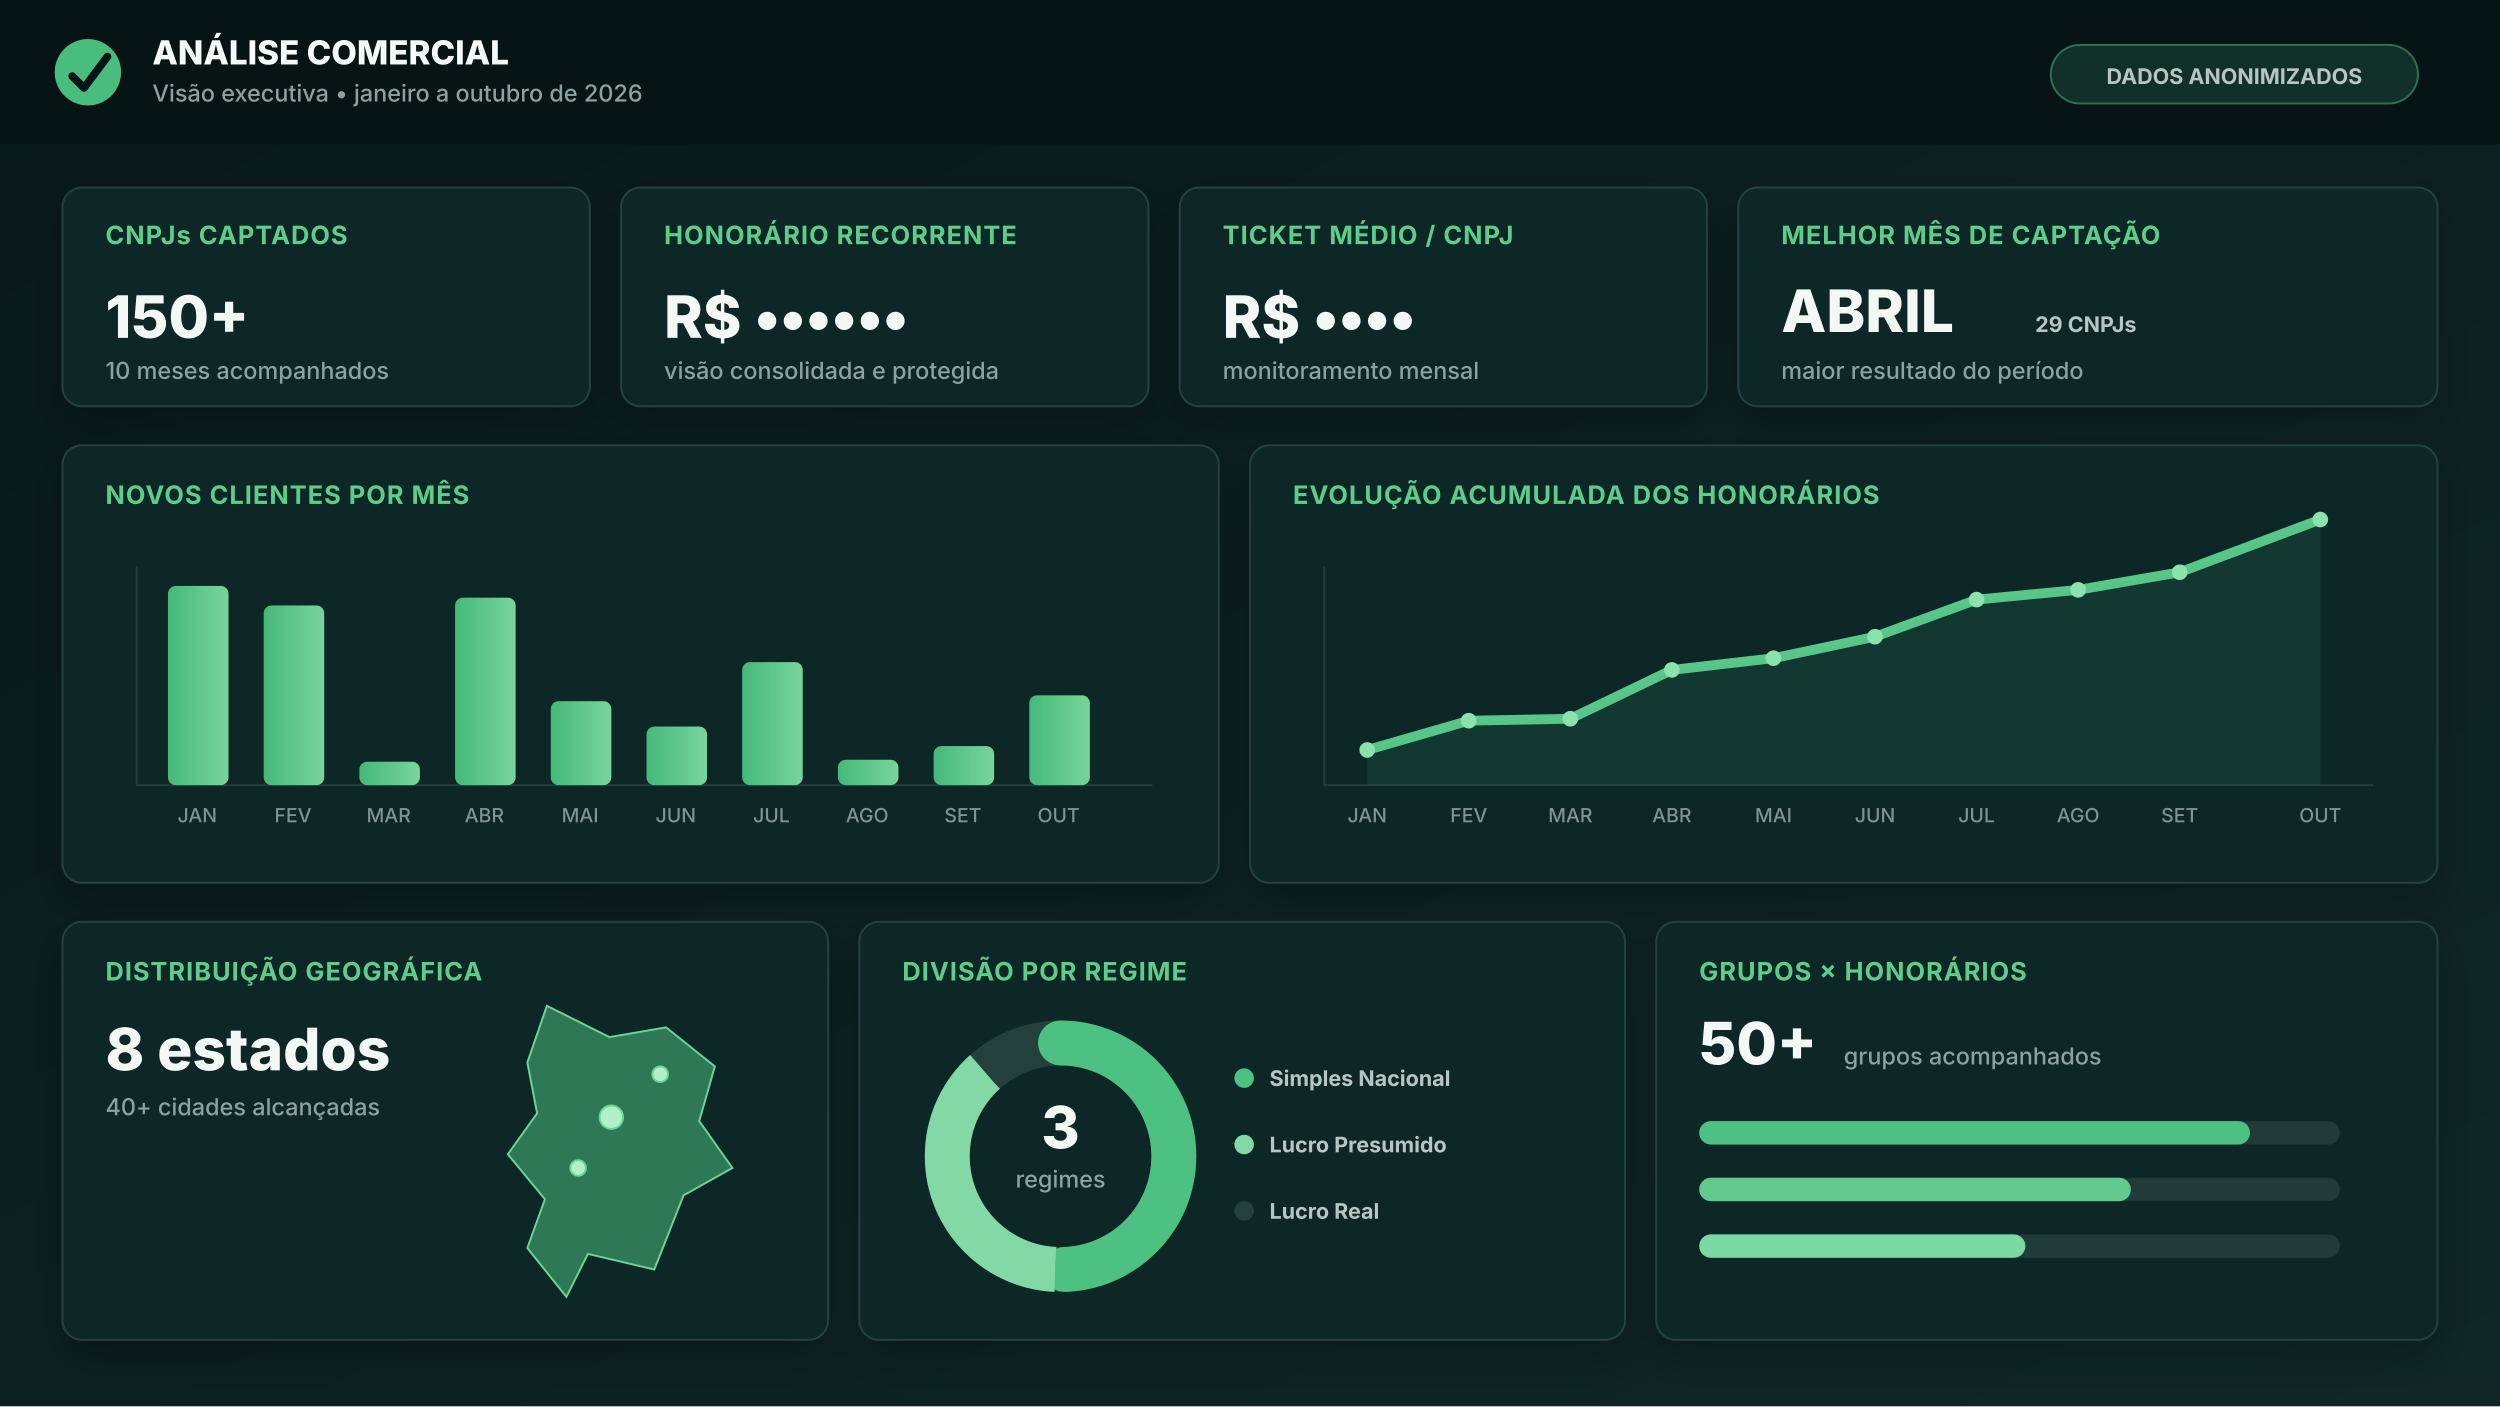
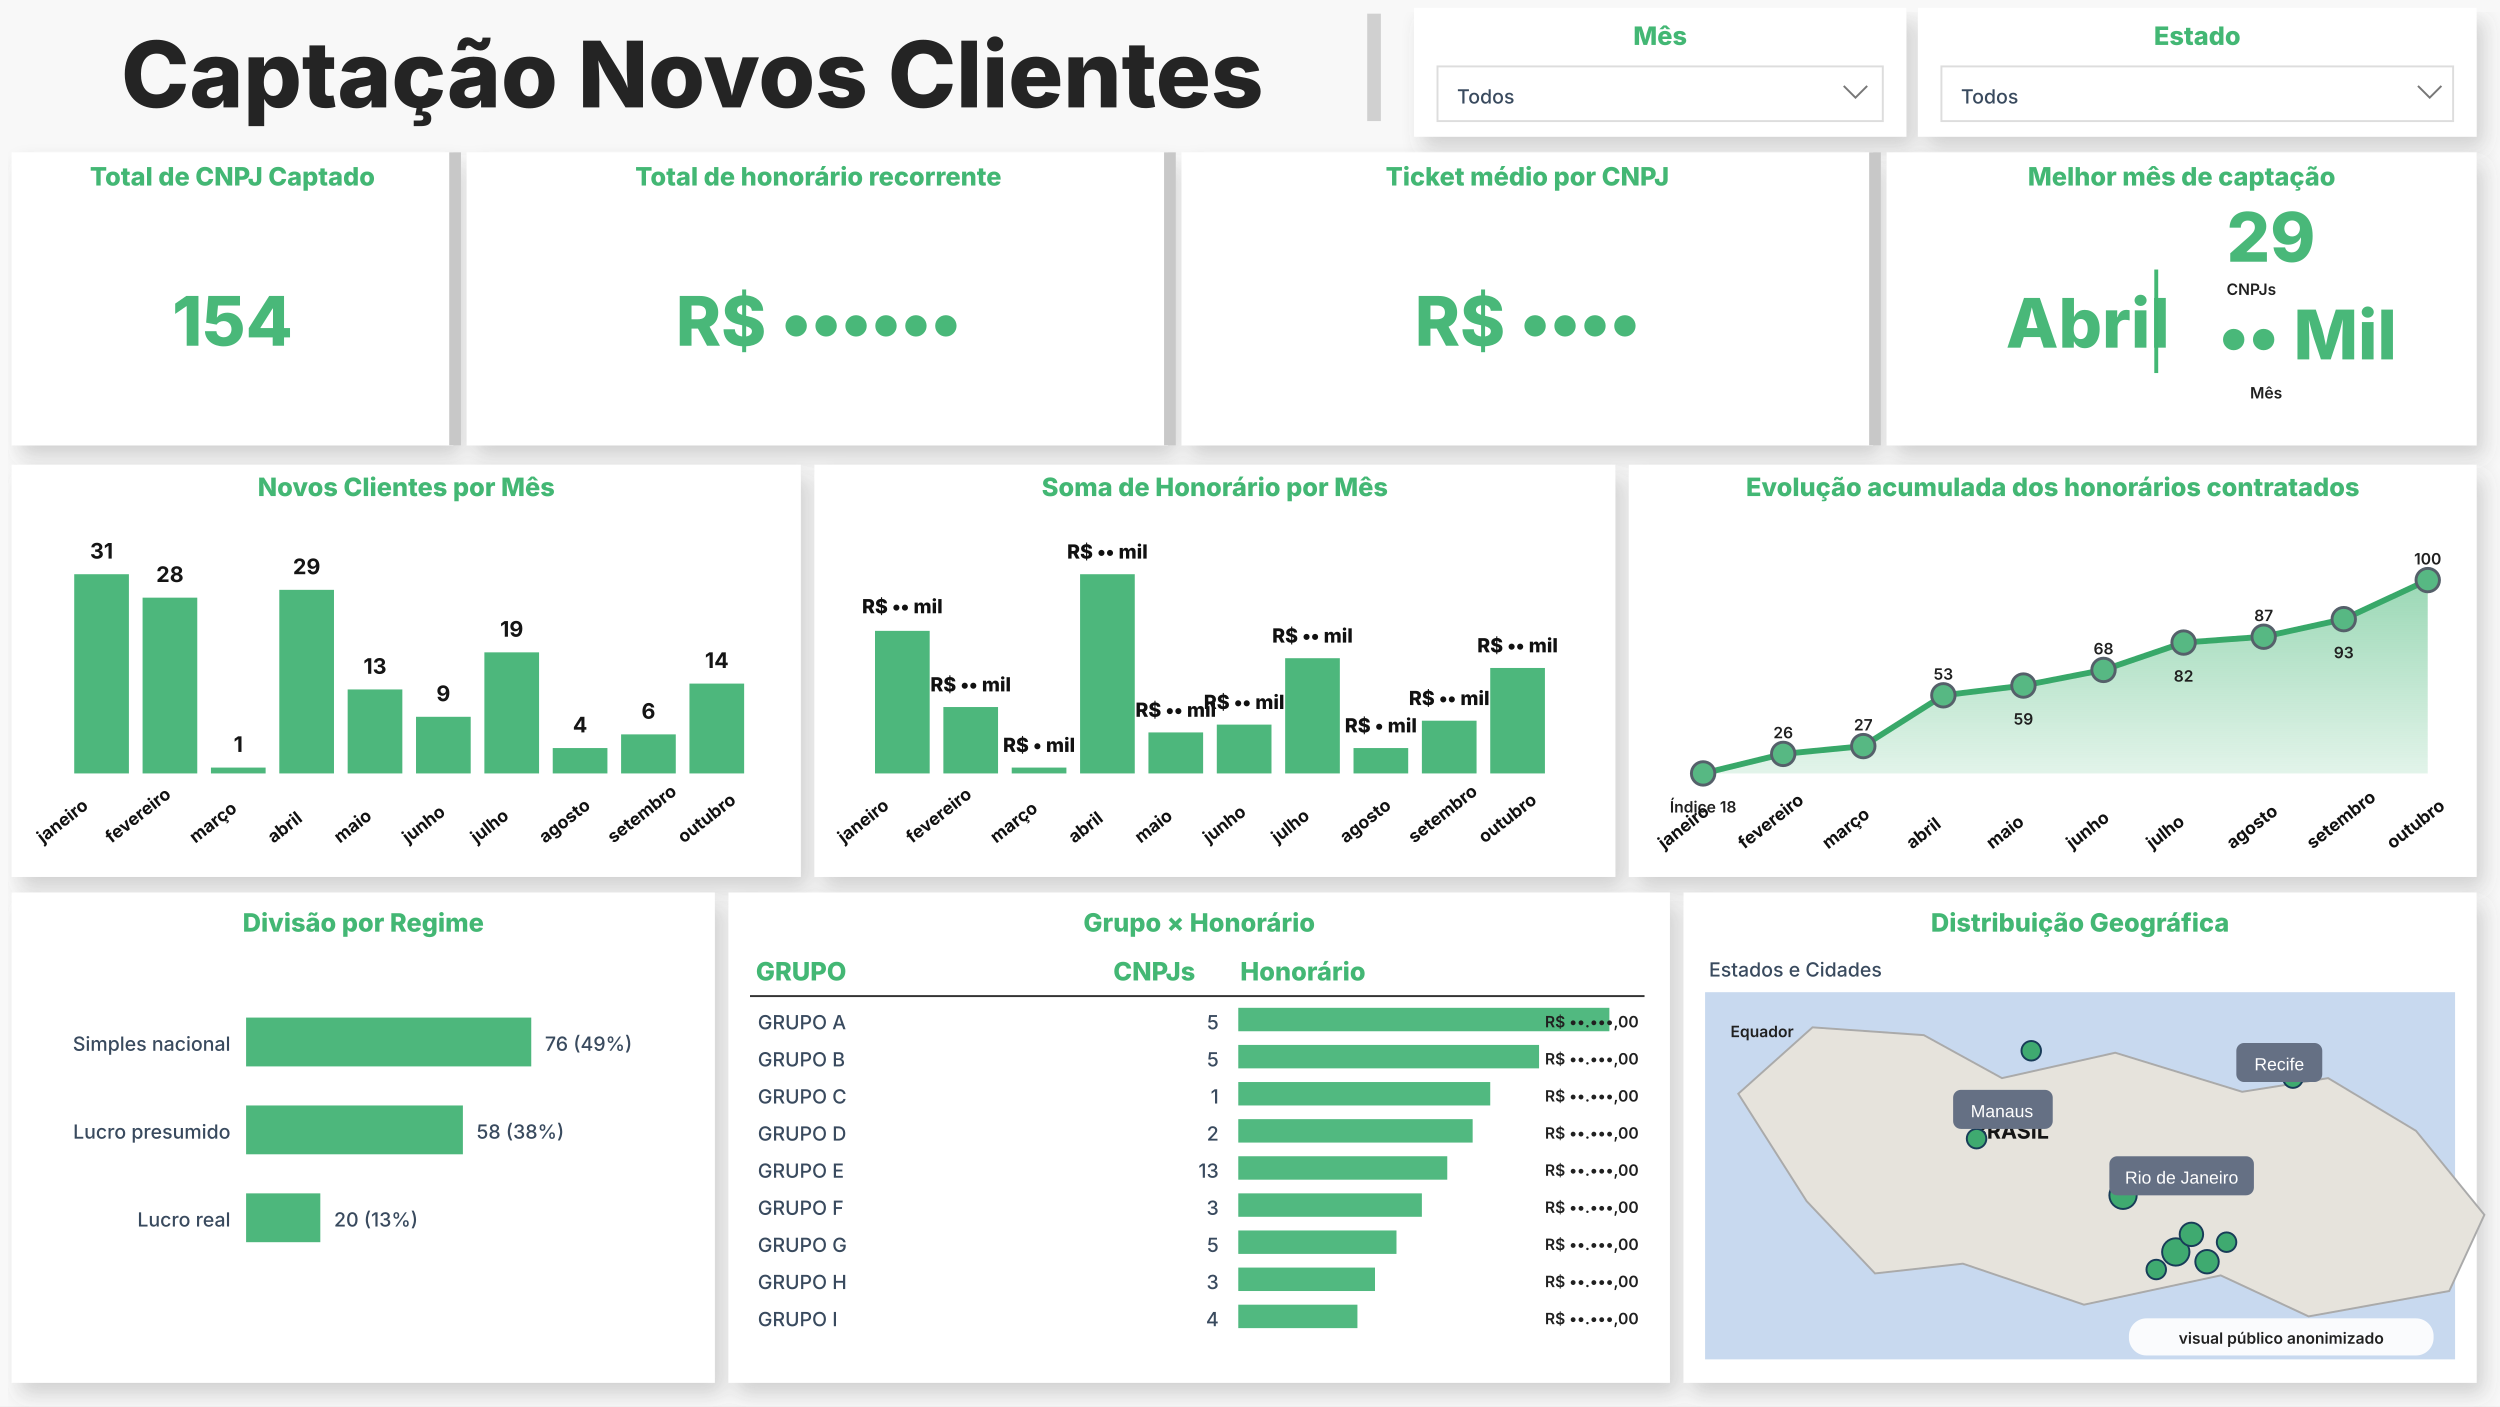
<svg xmlns="http://www.w3.org/2000/svg" width="1280" height="720" viewBox="0 0 1280 720" role="img" aria-labelledby="title desc">
  <defs>
-     <linearGradient id="bg" x1="0" y1="0" x2="1" y2="1">
-       <stop offset="0" stop-color="#081819" />
-       <stop offset="1" stop-color="#102627" />
+     <filter id="shadow" x="-12%" y="-12%" width="124%" height="140%">
+       <feDropShadow dx="4" dy="6" stdDeviation="5" flood-color="#5b5b5b" flood-opacity=".24" />
+     </filter>
+     <linearGradient id="area" x1="0" y1="0" x2="0" y2="1">
+       <stop offset="0" stop-color="#49b879" stop-opacity=".55" />
+       <stop offset="1" stop-color="#49b879" stop-opacity=".16" />
    </linearGradient>
-     <linearGradient id="green" x1="0" y1="0" x2="1" y2="0">
-       <stop offset="0" stop-color="#45b979" />
-       <stop offset="1" stop-color="#78d59c" />
-     </linearGradient>
-     <filter id="shadow" x="-15%" y="-15%" width="130%" height="140%">
-       <feDropShadow dx="0" dy="9" stdDeviation="10" flood-color="#000" flood-opacity=".22" />
-     </filter>
-     <style>.label{font:700 13px Inter,Arial,sans-serif;letter-spacing:.04em;fill:#5dce8a}.value{font:800 30px Inter,Arial,sans-serif;fill:#f3f8f4}.muted{font:500 12px Inter,Arial,sans-serif;fill:#8da2a0}.axis{font:500 10px Inter,Arial,sans-serif;fill:#819391}.title{font:800 17px Inter,Arial,sans-serif;fill:#f6faf7}.small{font:700 11px Inter,Arial,sans-serif;fill:#b7c6c3}.line{stroke:#233d3e;stroke-width:1}.panel{fill:#102526;stroke:#244243;stroke-width:1}</style>
+     <style>
+       .heading{font:800 47px Inter,Arial,sans-serif;fill:#242424}.green-title{font:800 13px Inter,Arial,sans-serif;fill:#43b774}.kpi{font:800 35px Inter,Arial,sans-serif;fill:#49b879}.label{font:700 11px Inter,Arial,sans-serif;fill:#151515}.small{font:500 10px Inter,Arial,sans-serif;fill:#394a5e}.tiny{font:600 8px Inter,Arial,sans-serif;fill:#202020}.month{font:700 9px Inter,Arial,sans-serif;fill:#111}.panel{fill:#fff}.divider{stroke:#c8c8c8;stroke-width:6}.grid{stroke:#e6e6e6;stroke-width:1}.green{fill:#4db77c}.green-stroke{stroke:#38a869}.muted{fill:#777}.money{font:800 10px Inter,Arial,sans-serif;fill:#111}
+     </style>
  </defs>
-   <rect width="1280" height="720" fill="url(#bg)" />
-   <rect width="1280" height="74" fill="#071415" />
-   <circle cx="45" cy="37" r="17" fill="#48bd7d" />
-   <path d="M37 39l6 6 12-16" fill="none" stroke="#071415" stroke-width="4" stroke-linecap="round" stroke-linejoin="round" />
-   <text x="78" y="33" class="title">ANÁLISE COMERCIAL</text>
-   <text x="78" y="52" class="muted">Visão executiva • janeiro a outubro de 2026</text>
-   <rect x="1050" y="23" width="188" height="30" rx="15" fill="#12302a" stroke="#2d7250" />
-   <text x="1144" y="43" text-anchor="middle" class="small" fill="#79daa0">DADOS ANONIMIZADOS</text>
-   <g filter="url(#shadow)">
-     <rect class="panel" x="32" y="96" width="270" height="112" rx="10" />
-     <rect class="panel" x="318" y="96" width="270" height="112" rx="10" />
-     <rect class="panel" x="604" y="96" width="270" height="112" rx="10" />
-     <rect class="panel" x="890" y="96" width="358" height="112" rx="10" />
-   </g>
-   <text x="54" y="125" class="label">CNPJs CAPTADOS</text>
-   <text x="54" y="173" class="value">150+</text>
-   <text x="54" y="194" class="muted">10 meses acompanhados</text>
-   <text x="340" y="125" class="label">HONORÁRIO RECORRENTE</text>
-   <text x="340" y="173" class="value">R$ ••••••</text>
-   <text x="340" y="194" class="muted">visão consolidada e protegida</text>
-   <text x="626" y="125" class="label">TICKET MÉDIO / CNPJ</text>
-   <text x="626" y="173" class="value">R$ ••••</text>
-   <text x="626" y="194" class="muted">monitoramento mensal</text>
-   <text x="912" y="125" class="label">MELHOR MÊS DE CAPTAÇÃO</text>
-   <text x="912" y="170" class="value">ABRIL</text>
-   <text x="1042" y="170" class="small">29 CNPJs</text>
-   <text x="912" y="194" class="muted">maior resultado do período</text>
-   <g filter="url(#shadow)">
-     <rect class="panel" x="32" y="228" width="592" height="224" rx="10" />
-     <rect class="panel" x="640" y="228" width="608" height="224" rx="10" />
-   </g>
-   <text x="54" y="258" class="label">NOVOS CLIENTES POR MÊS</text>
-   <line class="line" x1="70" y1="402" x2="590" y2="402" />
-   <line class="line" x1="70" y1="290" x2="70" y2="402" />
-   <g fill="url(#green)">
-     <rect x="86" y="300" width="31" height="102" rx="4" />
-     <rect x="135" y="310" width="31" height="92" rx="4" />
-     <rect x="184" y="390" width="31" height="12" rx="4" />
-     <rect x="233" y="306" width="31" height="96" rx="4" />
-     <rect x="282" y="359" width="31" height="43" rx="4" />
-     <rect x="331" y="372" width="31" height="30" rx="4" />
-     <rect x="380" y="339" width="31" height="63" rx="4" />
-     <rect x="429" y="389" width="31" height="13" rx="4" />
-     <rect x="478" y="382" width="31" height="20" rx="4" />
-     <rect x="527" y="356" width="31" height="46" rx="4" />
-   </g>
-   <g class="axis" text-anchor="middle">
-     <text x="101" y="421">JAN</text>
-     <text x="150" y="421">FEV</text>
-     <text x="199" y="421">MAR</text>
-     <text x="248" y="421">ABR</text>
-     <text x="297" y="421">MAI</text>
-     <text x="346" y="421">JUN</text>
-     <text x="395" y="421">JUL</text>
-     <text x="444" y="421">AGO</text>
-     <text x="493" y="421">SET</text>
-     <text x="542" y="421">OUT</text>
-   </g>
-   <text x="662" y="258" class="label">EVOLUÇÃO ACUMULADA DOS HONORÁRIOS</text>
-   <line class="line" x1="678" y1="402" x2="1215" y2="402" />
-   <line class="line" x1="678" y1="290" x2="678" y2="402" />
-   <path d="M700 384L752 369L804 368L856 343L908 337L960 326L1012 307L1064 302L1116 293L1188 266" fill="none" stroke="#58c789" stroke-width="5" stroke-linecap="round" stroke-linejoin="round" />
-   <path d="M700 384L752 369L804 368L856 343L908 337L960 326L1012 307L1064 302L1116 293L1188 266V402H700Z" fill="#48bd7d" opacity=".12" />
-   <g fill="#8ce2ad">
-     <circle cx="700" cy="384" r="4" />
-     <circle cx="752" cy="369" r="4" />
-     <circle cx="804" cy="368" r="4" />
-     <circle cx="856" cy="343" r="4" />
-     <circle cx="908" cy="337" r="4" />
-     <circle cx="960" cy="326" r="4" />
-     <circle cx="1012" cy="307" r="4" />
-     <circle cx="1064" cy="302" r="4" />
-     <circle cx="1116" cy="293" r="4" />
-     <circle cx="1188" cy="266" r="4" />
-   </g>
-   <g class="axis" text-anchor="middle">
-     <text x="700" y="421">JAN</text>
-     <text x="752" y="421">FEV</text>
-     <text x="804" y="421">MAR</text>
-     <text x="856" y="421">ABR</text>
-     <text x="908" y="421">MAI</text>
-     <text x="960" y="421">JUN</text>
-     <text x="1012" y="421">JUL</text>
-     <text x="1064" y="421">AGO</text>
-     <text x="1116" y="421">SET</text>
-     <text x="1188" y="421">OUT</text>
-   </g>
-   <g filter="url(#shadow)">
-     <rect class="panel" x="32" y="472" width="392" height="214" rx="10" />
-     <rect class="panel" x="440" y="472" width="392" height="214" rx="10" />
-     <rect class="panel" x="848" y="472" width="400" height="214" rx="10" />
-   </g>
-   <text x="54" y="502" class="label">DISTRIBUIÇÃO GEOGRÁFICA</text>
-   <text x="54" y="548" class="value">8 estados</text>
-   <text x="54" y="571" class="muted">40+ cidades alcançadas</text>
-   <g transform="translate(260 515)" fill="#2f7855" stroke="#6bd596">
-     <path d="M20 0l32 16 29-5 25 20-8 28 17 24-25 14-15 38-34-8-11 22-20-25 9-25-19-23 15-21-5-26z" />
-     <circle cx="53" cy="57" r="6" fill="#b2f0c9" />
-     <circle cx="36" cy="83" r="4" fill="#b2f0c9" />
-     <circle cx="78" cy="35" r="4" fill="#b2f0c9" />
-   </g>
-   <text x="462" y="502" class="label">DIVISÃO POR REGIME</text>
-   <circle cx="543" cy="592" r="58" fill="none" stroke="#23403c" stroke-width="23" />
-   <circle cx="543" cy="592" r="58" fill="none" stroke="#4cc181" stroke-width="23" stroke-dasharray="180 365" stroke-linecap="round" transform="rotate(-90 543 592)" />
-   <circle cx="543" cy="592" r="58" fill="none" stroke="#82d9a5" stroke-width="23" stroke-dasharray="137 365" stroke-dashoffset="-185" transform="rotate(-90 543 592)" />
-   <text x="543" y="588" text-anchor="middle" class="value" font-size="19">3</text>
-   <text x="543" y="608" text-anchor="middle" class="muted">regimes</text>
-   <circle cx="637" cy="552" r="5" fill="#4cc181" />
-   <text x="650" y="556" class="small">Simples Nacional</text>
-   <circle cx="637" cy="586" r="5" fill="#82d9a5" />
-   <text x="650" y="590" class="small">Lucro Presumido</text>
-   <circle cx="637" cy="620" r="5" fill="#23403c" />
-   <text x="650" y="624" class="small">Lucro Real</text>
-   <text x="870" y="502" class="label">GRUPOS × HONORÁRIOS</text>
-   <text x="870" y="545" class="value">50+</text>
-   <text x="944" y="545" class="muted">grupos acompanhados</text>
+   <rect width="1280" height="720" fill="#f8f8f8" />
+   <text x="62" y="55" class="heading">Captação Novos Clientes</text>
+   <rect x="700" y="7" width="7" height="55" fill="#d0d0d0" />
+   <g filter="url(#shadow)">
+     <rect x="724" y="4" width="252" height="66" fill="#fff" />
+     <rect x="982" y="4" width="286" height="66" fill="#fff" />
+   </g>
+   <text x="850" y="23" text-anchor="middle" class="green-title">Mês</text>
+   <rect x="736" y="34" width="228" height="28" fill="#fff" stroke="#ddd" />
+   <text x="746" y="53" class="small" font-weight="700">Todos</text>
+   <path d="M944 44l6 6 6-6" fill="none" stroke="#777" />
+   <text x="1125" y="23" text-anchor="middle" class="green-title">Estado</text>
+   <rect x="994" y="34" width="262" height="28" fill="#fff" stroke="#ddd" />
+   <text x="1004" y="53" class="small" font-weight="700">Todos</text>
+   <path d="M1238 44l6 6 6-6" fill="none" stroke="#777" />
+   <g filter="url(#shadow)">
+     <rect class="panel" x="6" y="78" width="226" height="150" />
+     <rect class="panel" x="239" y="78" width="359" height="150" />
+     <rect class="panel" x="605" y="78" width="354" height="150" />
+     <rect class="panel" x="966" y="78" width="302" height="150" />
+   </g>
+   <line class="divider" x1="233" y1="78" x2="233" y2="228" />
+   <line class="divider" x1="599" y1="78" x2="599" y2="228" />
+   <line class="divider" x1="960" y1="78" x2="960" y2="228" />
+   <text x="119" y="95" text-anchor="middle" class="green-title">Total de CNPJ Captado</text>
+   <text x="119" y="177" text-anchor="middle" class="kpi">154</text>
+   <text x="419" y="95" text-anchor="middle" class="green-title">Total de honorário recorrente</text>
+   <text x="419" y="177" text-anchor="middle" class="kpi">R$ ••••••</text>
+   <text x="782" y="95" text-anchor="middle" class="green-title">Ticket médio por CNPJ</text>
+   <text x="782" y="177" text-anchor="middle" class="kpi">R$ ••••</text>
+   <text x="1117" y="95" text-anchor="middle" class="green-title">Melhor mês de captação</text>
+   <text x="1027" y="178" class="kpi" font-size="24">Abril</text>
+   <line x1="1104" y1="138" x2="1104" y2="191" stroke="#43b774" stroke-width="2" />
+   <text x="1140" y="134" class="kpi" font-size="21">29</text>
+   <text x="1140" y="151" class="tiny">CNPJs</text>
+   <text x="1136" y="184" class="kpi" font-size="21">•• Mil</text>
+   <text x="1152" y="204" class="tiny">Mês</text>
+   <g filter="url(#shadow)">
+     <rect class="panel" x="6" y="238" width="404" height="211" />
+     <rect class="panel" x="417" y="238" width="410" height="211" />
+     <rect class="panel" x="834" y="238" width="434" height="211" />
+   </g>
+   <text x="208" y="254" text-anchor="middle" class="green-title">Novos Clientes por Mês</text>
+   <g class="green">
+     <rect x="38" y="294" width="28" height="102" />
+     <rect x="73" y="306" width="28" height="90" />
+     <rect x="108" y="393" width="28" height="3" />
+     <rect x="143" y="302" width="28" height="94" />
+     <rect x="178" y="353" width="28" height="43" />
+     <rect x="213" y="367" width="28" height="29" />
+     <rect x="248" y="334" width="28" height="62" />
+     <rect x="283" y="383" width="28" height="13" />
+     <rect x="318" y="376" width="28" height="20" />
+     <rect x="353" y="350" width="28" height="46" />
+   </g>
+   <g class="label" text-anchor="middle">
+     <text x="52" y="286">31</text>
+     <text x="87" y="298">28</text>
+     <text x="122" y="385">1</text>
+     <text x="157" y="294">29</text>
+     <text x="192" y="345">13</text>
+     <text x="227" y="359">9</text>
+     <text x="262" y="326">19</text>
+     <text x="297" y="375">4</text>
+     <text x="332" y="368">6</text>
+     <text x="367" y="342">14</text>
+   </g>
+   <g class="month">
+     <text transform="translate(22 432) rotate(-38)">janeiro</text>
+     <text transform="translate(57 432) rotate(-38)">fevereiro</text>
+     <text transform="translate(100 432) rotate(-38)">março</text>
+     <text transform="translate(140 432) rotate(-38)">abril</text>
+     <text transform="translate(174 432) rotate(-38)">maio</text>
+     <text transform="translate(209 432) rotate(-38)">junho</text>
+     <text transform="translate(244 432) rotate(-38)">julho</text>
+     <text transform="translate(279 432) rotate(-38)">agosto</text>
+     <text transform="translate(314 432) rotate(-38)">setembro</text>
+     <text transform="translate(350 432) rotate(-38)">outubro</text>
+   </g>
+   <text x="622" y="254" text-anchor="middle" class="green-title">Soma de Honorário por Mês</text>
+   <g class="green">
+     <rect x="448" y="323" width="28" height="73" />
+     <rect x="483" y="362" width="28" height="34" />
+     <rect x="518" y="393" width="28" height="3" />
+     <rect x="553" y="294" width="28" height="102" />
+     <rect x="588" y="375" width="28" height="21" />
+     <rect x="623" y="371" width="28" height="25" />
+     <rect x="658" y="337" width="28" height="59" />
+     <rect x="693" y="383" width="28" height="13" />
+     <rect x="728" y="369" width="28" height="27" />
+     <rect x="763" y="342" width="28" height="54" />
+   </g>
+   <g class="money" text-anchor="middle">
+     <text x="462" y="314">R$ •• mil</text>
+     <text x="497" y="354">R$ •• mil</text>
+     <text x="532" y="385">R$ • mil</text>
+     <text x="567" y="286">R$ •• mil</text>
+     <text x="602" y="367">R$ •• mil</text>
+     <text x="637" y="363">R$ •• mil</text>
+     <text x="672" y="329">R$ •• mil</text>
+     <text x="707" y="375">R$ • mil</text>
+     <text x="742" y="361">R$ •• mil</text>
+     <text x="777" y="334">R$ •• mil</text>
+   </g>
+   <g class="month">
+     <text transform="translate(432 432) rotate(-38)">janeiro</text>
+     <text transform="translate(467 432) rotate(-38)">fevereiro</text>
+     <text transform="translate(510 432) rotate(-38)">março</text>
+     <text transform="translate(550 432) rotate(-38)">abril</text>
+     <text transform="translate(584 432) rotate(-38)">maio</text>
+     <text transform="translate(619 432) rotate(-38)">junho</text>
+     <text transform="translate(654 432) rotate(-38)">julho</text>
+     <text transform="translate(689 432) rotate(-38)">agosto</text>
+     <text transform="translate(724 432) rotate(-38)">setembro</text>
+     <text transform="translate(760 432) rotate(-38)">outubro</text>
+   </g>
+   <text x="1051" y="254" text-anchor="middle" class="green-title">Evolução acumulada dos honorários contratados</text>
+   <path d="M872 396L913 386L954 382L995 356L1036 351L1077 343L1118 329L1159 326L1200 317L1243 297V396Z" fill="url(#area)" />
+   <path d="M872 396L913 386L954 382L995 356L1036 351L1077 343L1118 329L1159 326L1200 317L1243 297" fill="none" class="green-stroke" stroke-width="3" />
+   <g fill="#57b883" stroke="#55606a" stroke-width="1.5">
+     <circle cx="872" cy="396" r="6" />
+     <circle cx="913" cy="386" r="6" />
+     <circle cx="954" cy="382" r="6" />
+     <circle cx="995" cy="356" r="6" />
+     <circle cx="1036" cy="351" r="6" />
+     <circle cx="1077" cy="343" r="6" />
+     <circle cx="1118" cy="329" r="6" />
+     <circle cx="1159" cy="326" r="6" />
+     <circle cx="1200" cy="317" r="6" />
+     <circle cx="1243" cy="297" r="6" />
+   </g>
+   <g class="tiny" text-anchor="middle">
+     <text x="872" y="416">Índice 18</text>
+     <text x="913" y="378">26</text>
+     <text x="954" y="374">27</text>
+     <text x="995" y="348">53</text>
+     <text x="1036" y="371">59</text>
+     <text x="1077" y="335">68</text>
+     <text x="1118" y="349">82</text>
+     <text x="1159" y="318">87</text>
+     <text x="1200" y="337">93</text>
+     <text x="1243" y="289">100</text>
+   </g>
+   <g class="month">
+     <text transform="translate(852 435) rotate(-38)">janeiro</text>
+     <text transform="translate(893 435) rotate(-38)">fevereiro</text>
+     <text transform="translate(936 435) rotate(-38)">março</text>
+     <text transform="translate(979 435) rotate(-38)">abril</text>
+     <text transform="translate(1020 435) rotate(-38)">maio</text>
+     <text transform="translate(1061 435) rotate(-38)">junho</text>
+     <text transform="translate(1102 435) rotate(-38)">julho</text>
+     <text transform="translate(1143 435) rotate(-38)">agosto</text>
+     <text transform="translate(1184 435) rotate(-38)">setembro</text>
+     <text transform="translate(1225 435) rotate(-38)">outubro</text>
+   </g>
+   <g filter="url(#shadow)">
+     <rect class="panel" x="6" y="457" width="360" height="251" />
+     <rect class="panel" x="373" y="457" width="482" height="251" />
+     <rect class="panel" x="862" y="457" width="406" height="251" />
+   </g>
+   <text x="186" y="477" text-anchor="middle" class="green-title">Divisão por Regime</text>
+   <g class="small" text-anchor="end">
+     <text x="118" y="538">Simples nacional</text>
+     <text x="118" y="583">Lucro presumido</text>
+     <text x="118" y="628">Lucro real</text>
+   </g>
+   <rect x="126" y="521" width="146" height="25" class="green" />
+   <rect x="126" y="566" width="111" height="25" class="green" />
+   <rect x="126" y="611" width="38" height="25" class="green" />
+   <g class="small">
+     <text x="279" y="538">76 (49%)</text>
+     <text x="244" y="583">58 (38%)</text>
+     <text x="171" y="628">20 (13%)</text>
+   </g>
+   <text x="614" y="477" text-anchor="middle" class="green-title">Grupo × Honorário</text>
+   <text x="387" y="502" class="green-title">GRUPO</text>
+   <text x="570" y="502" class="green-title">CNPJs</text>
+   <text x="635" y="502" class="green-title">Honorário</text>
+   <line x1="384" y1="510" x2="842" y2="510" stroke="#333" />
+   <g class="small" fill="#35a86a">
+     <text x="388" y="527">GRUPO A</text>
+     <text x="388" y="546">GRUPO B</text>
+     <text x="388" y="565">GRUPO C</text>
+     <text x="388" y="584">GRUPO D</text>
+     <text x="388" y="603">GRUPO E</text>
+     <text x="388" y="622">GRUPO F</text>
+     <text x="388" y="641">GRUPO G</text>
+     <text x="388" y="660">GRUPO H</text>
+     <text x="388" y="679">GRUPO I</text>
+   </g>
+   <g class="small" text-anchor="end">
+     <text x="624" y="527">5</text>
+     <text x="624" y="546">5</text>
+     <text x="624" y="565">1</text>
+     <text x="624" y="584">2</text>
+     <text x="624" y="603">13</text>
+     <text x="624" y="622">3</text>
+     <text x="624" y="641">5</text>
+     <text x="624" y="660">3</text>
+     <text x="624" y="679">4</text>
+   </g>
+   <g fill="#51b980">
+     <rect x="634" y="516" width="190" height="12" />
+     <rect x="634" y="535" width="154" height="12" />
+     <rect x="634" y="554" width="129" height="12" />
+     <rect x="634" y="573" width="120" height="12" />
+     <rect x="634" y="592" width="107" height="12" />
+     <rect x="634" y="611" width="94" height="12" />
+     <rect x="634" y="630" width="81" height="12" />
+     <rect x="634" y="649" width="70" height="12" />
+     <rect x="634" y="668" width="61" height="12" />
+   </g>
+   <g class="tiny" text-anchor="end">
+     <text x="839" y="526">R$ ••.•••,00</text>
+     <text x="839" y="545">R$ ••.•••,00</text>
+     <text x="839" y="564">R$ ••.•••,00</text>
+     <text x="839" y="583">R$ ••.•••,00</text>
+     <text x="839" y="602">R$ ••.•••,00</text>
+     <text x="839" y="621">R$ ••.•••,00</text>
+     <text x="839" y="640">R$ ••.•••,00</text>
+     <text x="839" y="659">R$ ••.•••,00</text>
+     <text x="839" y="678">R$ ••.•••,00</text>
+   </g>
+   <text x="1065" y="477" text-anchor="middle" class="green-title">Distribuição Geográfica</text>
+   <text x="875" y="500" class="small" fill="#3ead70">Estados e Cidades</text>
+   <rect x="873" y="508" width="384" height="188" fill="#c8d9ef" />
+   <path d="M890 560l38-34 57 4 40 22 58-13 65 20 44-7 45 27 35 43-18 39-72 13-45-21-70 15-62-21-45 5-35-37z" fill="#e6e3dc" stroke="#aaa" />
+   <text x="1010" y="583" class="label" fill="#797979">BRASIL</text>
+   <text x="886" y="531" class="tiny" fill="#606060">Equador</text>
+   <g fill="#3faa70" stroke="#183c58" stroke-width="1">
+     <circle cx="1114" cy="641" r="7" />
+     <circle cx="1122" cy="632" r="6" />
+     <circle cx="1130" cy="646" r="6" />
+     <circle cx="1140" cy="636" r="5" />
+     <circle cx="1104" cy="650" r="5" />
+     <circle cx="1087" cy="612" r="7" />
+     <circle cx="1012" cy="583" r="5" />
+     <circle cx="1174" cy="552" r="5" />
+     <circle cx="1040" cy="538" r="5" />
+   </g>
  <g>
-     <rect x="870" y="574" width="328" height="12" rx="6" fill="#203b38" />
-     <rect x="870" y="574" width="282" height="12" rx="6" fill="#4cc181" />
-     <rect x="870" y="603" width="328" height="12" rx="6" fill="#203b38" />
-     <rect x="870" y="603" width="221" height="12" rx="6" fill="#62ca8d" />
-     <rect x="870" y="632" width="328" height="12" rx="6" fill="#203b38" />
-     <rect x="870" y="632" width="167" height="12" rx="6" fill="#7ad8a1" />
-   </g>
+     <rect x="1080" y="592" width="74" height="20" rx="4" fill="#657084" />
+     <text x="1117" y="606" text-anchor="middle" font-family="Arial" font-size="9" fill="#fff">Rio de Janeiro</text>
+     <rect x="1145" y="534" width="44" height="20" rx="4" fill="#657084" />
+     <text x="1167" y="548" text-anchor="middle" font-family="Arial" font-size="9" fill="#fff">Recife</text>
+     <rect x="1000" y="558" width="51" height="20" rx="4" fill="#657084" />
+     <text x="1025" y="572" text-anchor="middle" font-family="Arial" font-size="9" fill="#fff">Manaus</text>
+   </g>
+   <rect x="1090" y="675" width="156" height="19" rx="9" fill="#fff" opacity=".9" />
+   <text x="1168" y="688" text-anchor="middle" class="tiny">visual público anonimizado</text>
</svg>
